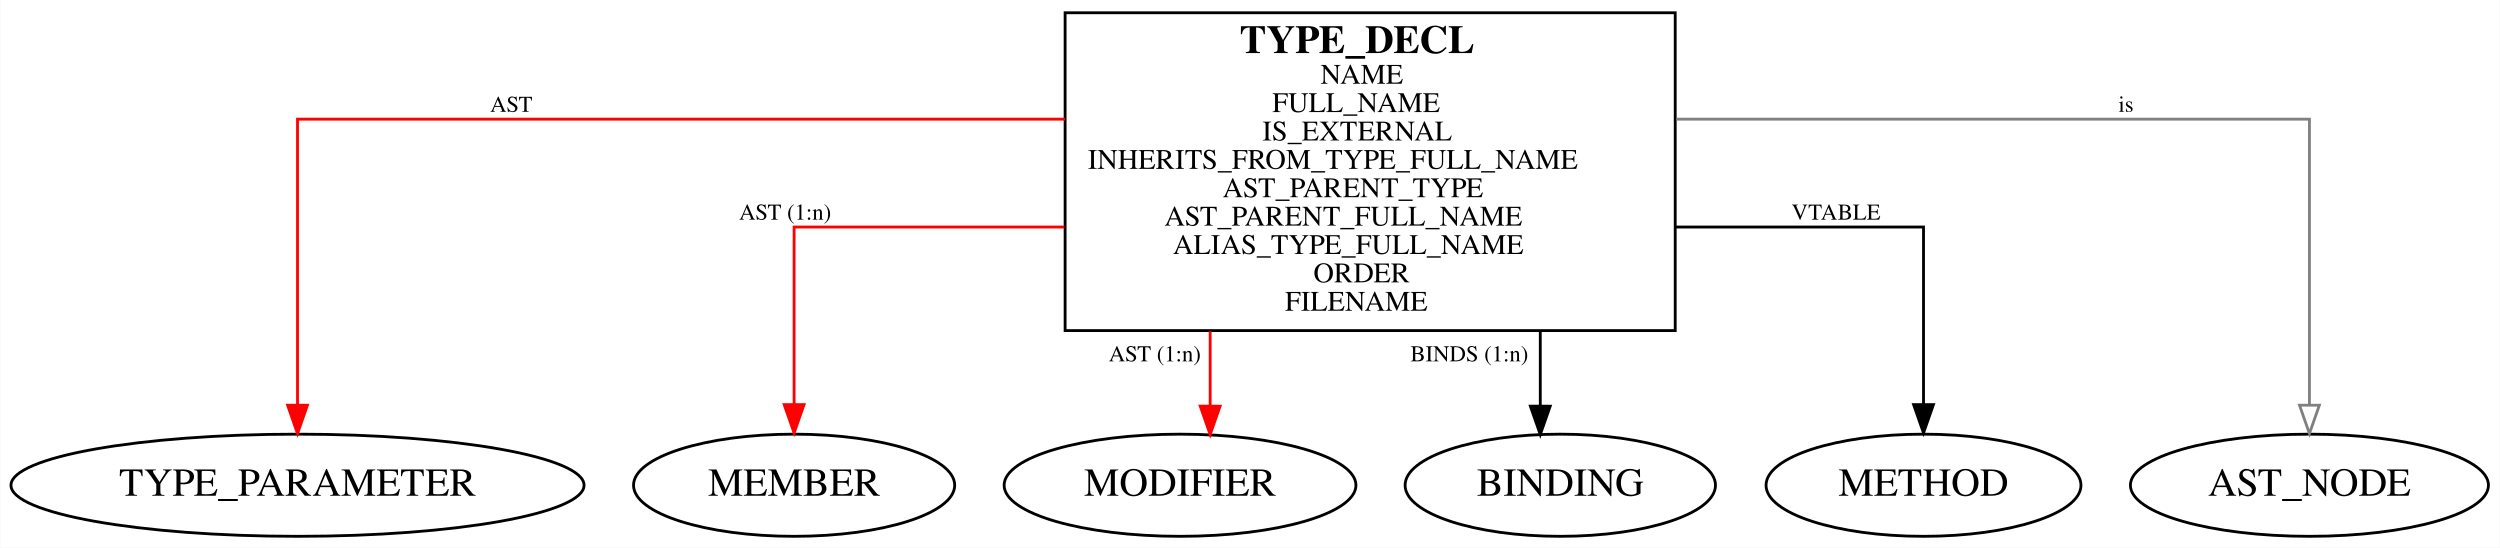
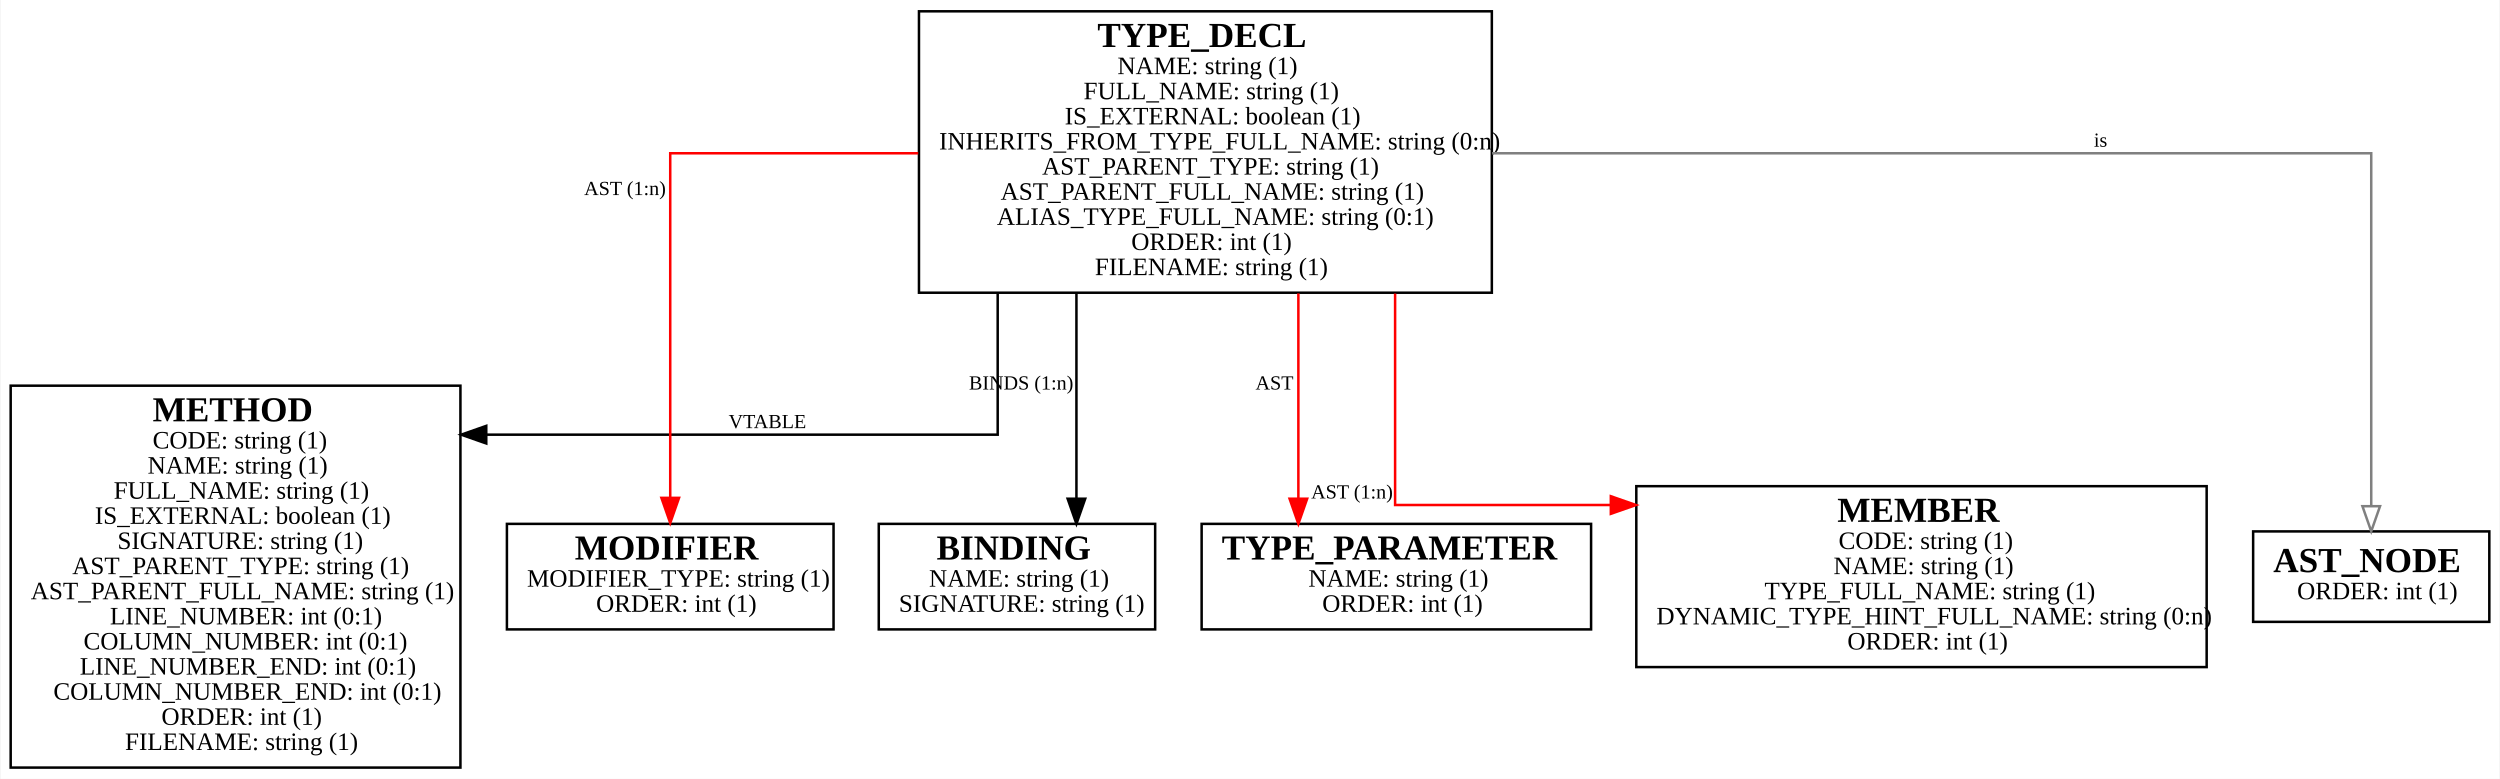
- <svg xmlns="http://www.w3.org/2000/svg" width="881pt" height="193pt" viewBox="0.00 0.00 880.79 193.00">
-   <g id="graph0" class="graph" transform="scale(1 1) rotate(0) translate(4 189)">
-     <polygon fill="white" stroke="transparent" points="-4,4 -4,-189 876.79,-189 876.79,4 -4,4" />
+ <svg xmlns="http://www.w3.org/2000/svg" width="995pt" height="310pt" viewBox="0.00 0.00 994.50 310.00">
+   <g id="graph0" class="graph" transform="scale(1 1) rotate(0) translate(4 306)">
+     <polygon fill="white" stroke="transparent" points="-4,4 -4,-306 990.5,-306 990.5,4 -4,4" />
    <g id="node1" class="node">
-       <polygon fill="none" stroke="black" points="371.24,-72.5 371.24,-184.5 586.24,-184.5 586.24,-72.5 371.24,-72.5" />
-       <text text-anchor="start" x="432.74" y="-170.3" font-family="Times,serif" font-weight="bold" font-size="14.00">TYPE_DECL</text>
-       <text text-anchor="start" x="461.24" y="-159.5" font-family="Times,serif" font-size="10.00">NAME</text>
-       <text text-anchor="start" x="444.24" y="-149.5" font-family="Times,serif" font-size="10.00">FULL_NAME</text>
-       <text text-anchor="start" x="440.74" y="-139.5" font-family="Times,serif" font-size="10.00">IS_EXTERNAL</text>
-       <text text-anchor="start" x="379.24" y="-129.5" font-family="Times,serif" font-size="10.00">INHERITS_FROM_TYPE_FULL_NAME</text>
-       <text text-anchor="start" x="426.74" y="-119.5" font-family="Times,serif" font-size="10.00">AST_PARENT_TYPE</text>
-       <text text-anchor="start" x="406.24" y="-109.5" font-family="Times,serif" font-size="10.00">AST_PARENT_FULL_NAME</text>
-       <text text-anchor="start" x="409.24" y="-99.5" font-family="Times,serif" font-size="10.00">ALIAS_TYPE_FULL_NAME</text>
-       <text text-anchor="start" x="458.74" y="-89.5" font-family="Times,serif" font-size="10.00">ORDER</text>
-       <text text-anchor="start" x="448.74" y="-79.5" font-family="Times,serif" font-size="10.00">FILENAME</text>
+       <polygon fill="none" stroke="black" points="361.5,-189.5 361.5,-301.5 589.5,-301.5 589.5,-189.5 361.5,-189.5" />
+       <text text-anchor="start" x="432.5" y="-287.3" font-family="Times New Roman,serif" font-weight="bold" font-size="14.00">TYPE_DECL</text>
+       <text text-anchor="start" x="440.5" y="-276.5" font-family="Times New Roman,serif" font-size="10.00">NAME: string (1)</text>
+       <text text-anchor="start" x="427" y="-266.5" font-family="Times New Roman,serif" font-size="10.00">FULL_NAME: string (1)</text>
+       <text text-anchor="start" x="419.5" y="-256.5" font-family="Times New Roman,serif" font-size="10.00">IS_EXTERNAL: boolean (1)</text>
+       <text text-anchor="start" x="369.5" y="-246.5" font-family="Times New Roman,serif" font-size="10.00">INHERITS_FROM_TYPE_FULL_NAME: string (0:n)</text>
+       <text text-anchor="start" x="410.5" y="-236.5" font-family="Times New Roman,serif" font-size="10.00">AST_PARENT_TYPE: string (1)</text>
+       <text text-anchor="start" x="394" y="-226.5" font-family="Times New Roman,serif" font-size="10.00">AST_PARENT_FULL_NAME: string (1)</text>
+       <text text-anchor="start" x="392.5" y="-216.5" font-family="Times New Roman,serif" font-size="10.00">ALIAS_TYPE_FULL_NAME: string (0:1)</text>
+       <text text-anchor="start" x="446" y="-206.5" font-family="Times New Roman,serif" font-size="10.00">ORDER: int (1)</text>
+       <text text-anchor="start" x="431.5" y="-196.5" font-family="Times New Roman,serif" font-size="10.00">FILENAME: string (1)</text>
    </g>
    <g id="node2" class="node">
-       <ellipse fill="none" stroke="black" cx="100.74" cy="-18" rx="100.98" ry="18" />
-       <text text-anchor="middle" x="100.74" y="-14.3" font-family="Times,serif" font-size="14.00">TYPE_PARAMETER</text>
+       <polygon fill="none" stroke="black" points="0,-0.5 0,-152.5 179,-152.5 179,-0.5 0,-0.5" />
+       <text text-anchor="start" x="56.5" y="-138.3" font-family="Times New Roman,serif" font-weight="bold" font-size="14.00">METHOD</text>
+       <text text-anchor="start" x="56.5" y="-127.5" font-family="Times New Roman,serif" font-size="10.00">CODE: string (1)</text>
+       <text text-anchor="start" x="54.5" y="-117.5" font-family="Times New Roman,serif" font-size="10.00">NAME: string (1)</text>
+       <text text-anchor="start" x="41" y="-107.5" font-family="Times New Roman,serif" font-size="10.00">FULL_NAME: string (1)</text>
+       <text text-anchor="start" x="33.5" y="-97.5" font-family="Times New Roman,serif" font-size="10.00">IS_EXTERNAL: boolean (1)</text>
+       <text text-anchor="start" x="42.5" y="-87.5" font-family="Times New Roman,serif" font-size="10.00">SIGNATURE: string (1)</text>
+       <text text-anchor="start" x="24.5" y="-77.5" font-family="Times New Roman,serif" font-size="10.00">AST_PARENT_TYPE: string (1)</text>
+       <text text-anchor="start" x="8" y="-67.5" font-family="Times New Roman,serif" font-size="10.00">AST_PARENT_FULL_NAME: string (1)</text>
+       <text text-anchor="start" x="39.5" y="-57.5" font-family="Times New Roman,serif" font-size="10.00">LINE_NUMBER: int (0:1)</text>
+       <text text-anchor="start" x="29" y="-47.5" font-family="Times New Roman,serif" font-size="10.00">COLUMN_NUMBER: int (0:1)</text>
+       <text text-anchor="start" x="27.5" y="-37.5" font-family="Times New Roman,serif" font-size="10.00">LINE_NUMBER_END: int (0:1)</text>
+       <text text-anchor="start" x="17" y="-27.5" font-family="Times New Roman,serif" font-size="10.00">COLUMN_NUMBER_END: int (0:1)</text>
+       <text text-anchor="start" x="60" y="-17.5" font-family="Times New Roman,serif" font-size="10.00">ORDER: int (1)</text>
+       <text text-anchor="start" x="45.5" y="-7.5" font-family="Times New Roman,serif" font-size="10.00">FILENAME: string (1)</text>
+     </g>
+     <g id="edge5" class="edge">
+       <path fill="none" stroke="black" d="M392.83,-189.25C392.83,-161.12 392.83,-133 392.83,-133 392.83,-133 189.28,-133 189.28,-133" />
+       <polygon fill="black" stroke="black" points="189.28,-129.5 179.28,-133 189.28,-136.5 189.28,-129.5" />
+       <text text-anchor="middle" x="301.18" y="-135.6" font-family="Times New Roman,serif" font-size="8.00">VTABLE </text>
+     </g>
+     <g id="node3" class="node">
+       <polygon fill="none" stroke="black" points="197.5,-55.5 197.5,-97.5 327.5,-97.5 327.5,-55.5 197.5,-55.5" />
+       <text text-anchor="start" x="224.5" y="-83.3" font-family="Times New Roman,serif" font-weight="bold" font-size="14.00">MODIFIER</text>
+       <text text-anchor="start" x="205.5" y="-72.5" font-family="Times New Roman,serif" font-size="10.00">MODIFIER_TYPE: string (1)</text>
+       <text text-anchor="start" x="233" y="-62.5" font-family="Times New Roman,serif" font-size="10.00">ORDER: int (1)</text>
+     </g>
+     <g id="edge3" class="edge">
+       <path fill="none" stroke="red" d="M361.21,-245C310.68,-245 262.5,-245 262.5,-245 262.5,-245 262.5,-107.84 262.5,-107.84" />
+       <polygon fill="red" stroke="red" points="266,-107.84 262.5,-97.84 259,-107.84 266,-107.84" />
+       <text text-anchor="middle" x="244.5" y="-228.37" font-family="Times New Roman,serif" font-size="8.00">AST (1:n)</text>
+     </g>
+     <g id="node4" class="node">
+       <polygon fill="none" stroke="black" points="345.5,-55.5 345.5,-97.5 455.5,-97.5 455.5,-55.5 345.5,-55.5" />
+       <text text-anchor="start" x="368.5" y="-83.3" font-family="Times New Roman,serif" font-weight="bold" font-size="14.00">BINDING</text>
+       <text text-anchor="start" x="365.5" y="-72.5" font-family="Times New Roman,serif" font-size="10.00">NAME: string (1)</text>
+       <text text-anchor="start" x="353.5" y="-62.5" font-family="Times New Roman,serif" font-size="10.00">SIGNATURE: string (1)</text>
+     </g>
+     <g id="edge4" class="edge">
+       <path fill="none" stroke="black" d="M424.17,-189.23C424.17,-189.23 424.17,-107.51 424.17,-107.51" />
+       <polygon fill="black" stroke="black" points="427.67,-107.51 424.17,-97.51 420.67,-107.51 427.67,-107.51" />
+       <text text-anchor="middle" x="402.17" y="-150.97" font-family="Times New Roman,serif" font-size="8.00">BINDS (1:n)</text>
+     </g>
+     <g id="node5" class="node">
+       <polygon fill="none" stroke="black" points="474,-55.5 474,-97.5 629,-97.5 629,-55.5 474,-55.5" />
+       <text text-anchor="start" x="482" y="-83.3" font-family="Times New Roman,serif" font-weight="bold" font-size="14.00">TYPE_PARAMETER</text>
+       <text text-anchor="start" x="516.5" y="-72.5" font-family="Times New Roman,serif" font-size="10.00">NAME: string (1)</text>
+       <text text-anchor="start" x="522" y="-62.5" font-family="Times New Roman,serif" font-size="10.00">ORDER: int (1)</text>
    </g>
    <g id="edge1" class="edge">
-       <path fill="none" stroke="red" d="M371.18,-147C259.44,-147 100.74,-147 100.74,-147 100.74,-147 100.74,-46.21 100.74,-46.21" />
-       <polygon fill="red" stroke="red" points="104.24,-46.21 100.74,-36.21 97.24,-46.21 104.24,-46.21" />
-       <text text-anchor="middle" x="176.07" y="-149.6" font-family="Times,serif" font-size="8.00">AST </text>
+       <path fill="none" stroke="red" d="M512.5,-189.23C512.5,-189.23 512.5,-107.51 512.5,-107.51" />
+       <polygon fill="red" stroke="red" points="516,-107.51 512.5,-97.51 509,-107.51 516,-107.51" />
+       <text text-anchor="middle" x="503" y="-150.97" font-family="Times New Roman,serif" font-size="8.00">AST </text>
    </g>
-     <g id="node3" class="node">
-       <ellipse fill="none" stroke="black" cx="275.74" cy="-18" rx="56.59" ry="18" />
-       <text text-anchor="middle" x="275.74" y="-14.3" font-family="Times,serif" font-size="14.00">MEMBER</text>
+     <g id="node6" class="node">
+       <polygon fill="none" stroke="black" points="647,-40.5 647,-112.5 874,-112.5 874,-40.5 647,-40.5" />
+       <text text-anchor="start" x="727" y="-98.3" font-family="Times New Roman,serif" font-weight="bold" font-size="14.00">MEMBER</text>
+       <text text-anchor="start" x="727.5" y="-87.5" font-family="Times New Roman,serif" font-size="10.00">CODE: string (1)</text>
+       <text text-anchor="start" x="725.5" y="-77.5" font-family="Times New Roman,serif" font-size="10.00">NAME: string (1)</text>
+       <text text-anchor="start" x="698" y="-67.5" font-family="Times New Roman,serif" font-size="10.00">TYPE_FULL_NAME: string (1)</text>
+       <text text-anchor="start" x="655" y="-57.5" font-family="Times New Roman,serif" font-size="10.00">DYNAMIC_TYPE_HINT_FULL_NAME: string (0:n)</text>
+       <text text-anchor="start" x="731" y="-47.5" font-family="Times New Roman,serif" font-size="10.00">ORDER: int (1)</text>
    </g>
    <g id="edge2" class="edge">
-       <path fill="none" stroke="red" d="M371,-109C322.41,-109 275.74,-109 275.74,-109 275.74,-109 275.74,-46.42 275.74,-46.42" />
-       <polygon fill="red" stroke="red" points="279.24,-46.42 275.74,-36.42 272.24,-46.42 279.24,-46.42" />
-       <text text-anchor="middle" x="272.58" y="-111.6" font-family="Times,serif" font-size="8.00">AST (1:n)</text>
-     </g>
-     <g id="node4" class="node">
-       <ellipse fill="none" stroke="black" cx="411.74" cy="-18" rx="61.99" ry="18" />
-       <text text-anchor="middle" x="411.74" y="-14.3" font-family="Times,serif" font-size="14.00">MODIFIER</text>
-     </g>
-     <g id="edge3" class="edge">
-       <path fill="none" stroke="red" d="M422.36,-72.28C422.36,-72.28 422.36,-45.87 422.36,-45.87" />
-       <polygon fill="red" stroke="red" points="425.86,-45.86 422.36,-35.87 418.86,-45.87 425.86,-45.86" />
-       <text text-anchor="middle" x="402.86" y="-61.67" font-family="Times,serif" font-size="8.00">AST (1:n)</text>
-     </g>
-     <g id="node5" class="node">
-       <ellipse fill="none" stroke="black" cx="545.74" cy="-18" rx="54.69" ry="18" />
-       <text text-anchor="middle" x="545.74" y="-14.3" font-family="Times,serif" font-size="14.00">BINDING</text>
-     </g>
-     <g id="edge4" class="edge">
-       <path fill="none" stroke="black" d="M538.69,-72.28C538.69,-72.28 538.69,-45.87 538.69,-45.87" />
-       <polygon fill="black" stroke="black" points="542.19,-45.86 538.69,-35.87 535.19,-45.87 542.19,-45.86" />
-       <text text-anchor="middle" x="513.69" y="-61.67" font-family="Times,serif" font-size="8.00">BINDS (1:n)</text>
-     </g>
-     <g id="node6" class="node">
-       <ellipse fill="none" stroke="black" cx="673.74" cy="-18" rx="55.49" ry="18" />
-       <text text-anchor="middle" x="673.74" y="-14.3" font-family="Times,serif" font-size="14.00">METHOD</text>
-     </g>
-     <g id="edge5" class="edge">
-       <path fill="none" stroke="black" d="M586.51,-109C631.61,-109 673.74,-109 673.74,-109 673.74,-109 673.74,-46.42 673.74,-46.42" />
-       <polygon fill="black" stroke="black" points="677.24,-46.42 673.74,-36.42 670.24,-46.42 677.24,-46.42" />
-       <text text-anchor="middle" x="642.92" y="-111.6" font-family="Times,serif" font-size="8.00">VTABLE </text>
+       <path fill="none" stroke="red" d="M551,-189.16C551,-150.07 551,-105 551,-105 551,-105 636.86,-105 636.86,-105" />
+       <polygon fill="red" stroke="red" points="636.86,-108.5 646.86,-105 636.86,-101.5 636.86,-108.5" />
+       <text text-anchor="middle" x="533.85" y="-107.6" font-family="Times New Roman,serif" font-size="8.00">AST (1:n)</text>
    </g>
    <g id="node7" class="node">
-       <ellipse fill="none" stroke="black" cx="809.74" cy="-18" rx="63.09" ry="18" />
-       <text text-anchor="middle" x="809.74" y="-14.3" font-family="Times,serif" font-size="14.00">AST_NODE</text>
+       <polygon fill="none" stroke="black" points="892.5,-58.5 892.5,-94.5 986.5,-94.5 986.5,-58.5 892.5,-58.5" />
+       <text text-anchor="start" x="900.5" y="-78.3" font-family="Times New Roman,serif" font-weight="bold" font-size="14.00">AST_NODE</text>
+       <text text-anchor="start" x="910" y="-67.5" font-family="Times New Roman,serif" font-size="10.00">ORDER: int (1)</text>
    </g>
    <g id="edge6" class="edge">
-       <path fill="none" stroke="gray" d="M586.66,-147C683.26,-147 809.74,-147 809.74,-147 809.74,-147 809.74,-46.21 809.74,-46.21" />
-       <polygon fill="none" stroke="gray" points="813.24,-46.21 809.74,-36.21 806.24,-46.21 813.24,-46.21" />
-       <text text-anchor="middle" x="745.1" y="-149.6" font-family="Times,serif" font-size="8.00">is</text>
+       <path fill="none" stroke="gray" d="M589.6,-245C726.99,-245 939.5,-245 939.5,-245 939.5,-245 939.5,-104.53 939.5,-104.53" />
+       <polygon fill="none" stroke="gray" points="943,-104.53 939.5,-94.53 936,-104.53 943,-104.53" />
+       <text text-anchor="middle" x="831.78" y="-247.6" font-family="Times New Roman,serif" font-size="8.00">is</text>
    </g>
  </g>
</svg>
